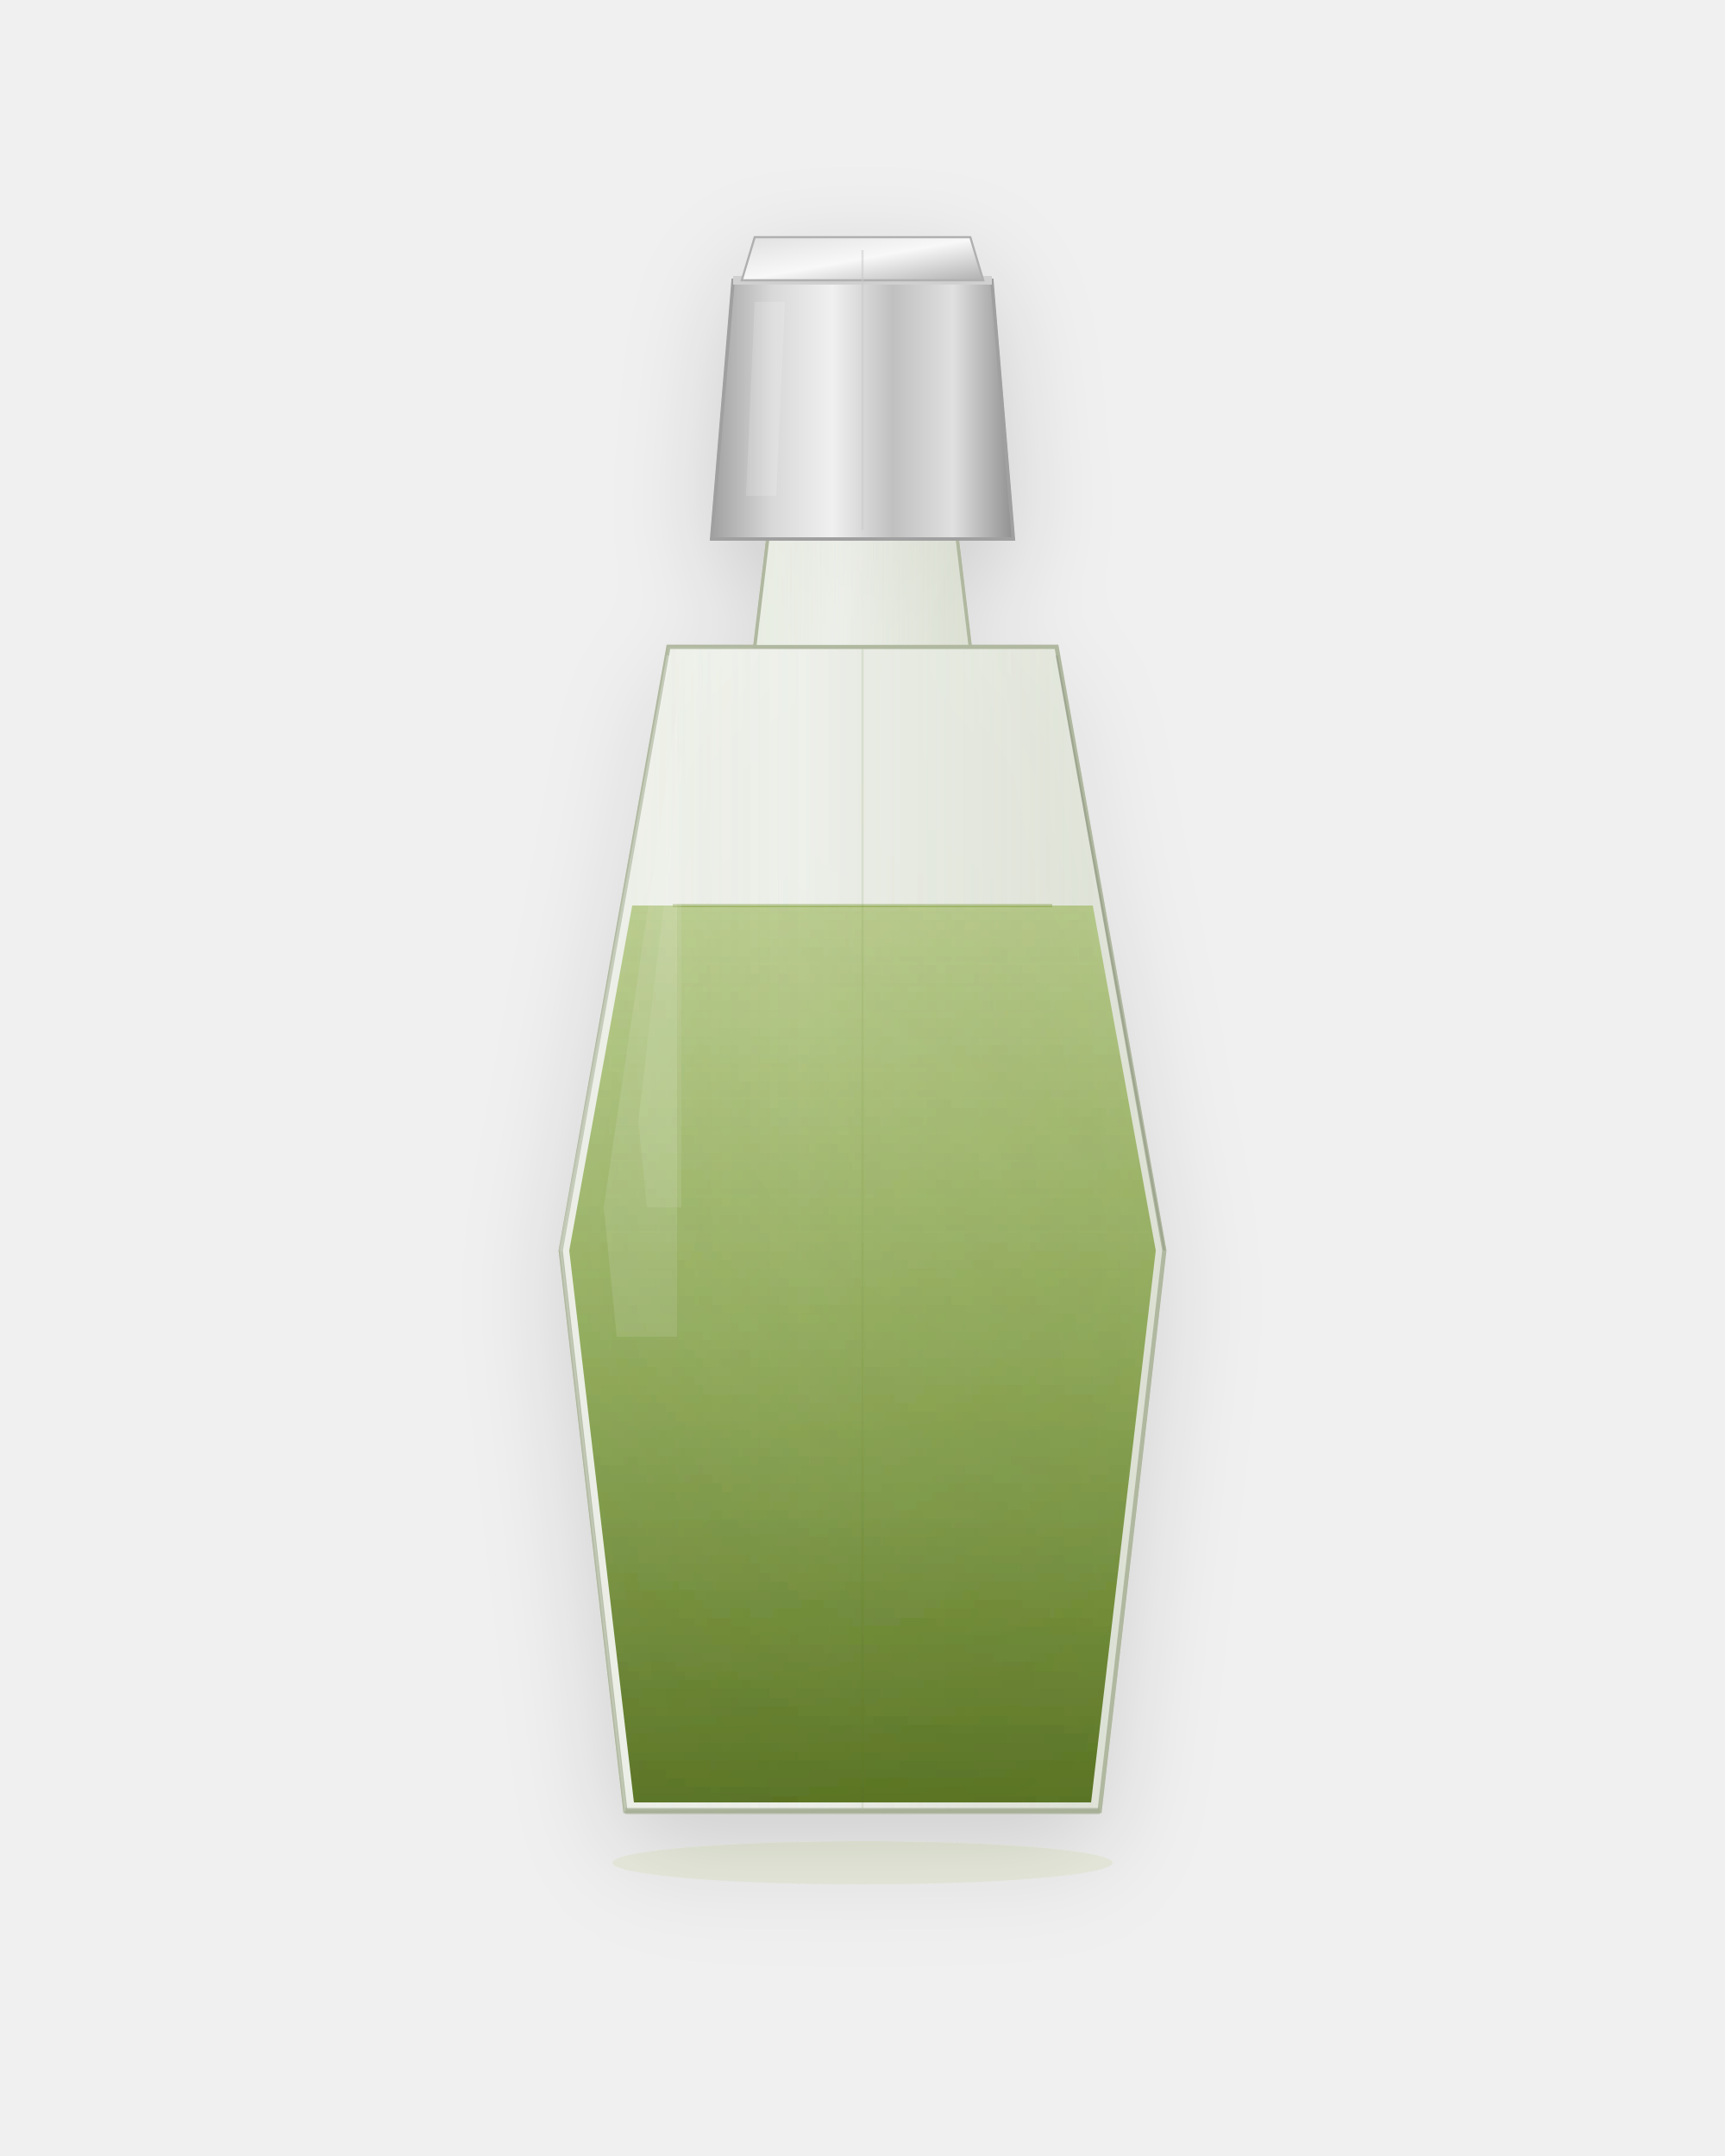
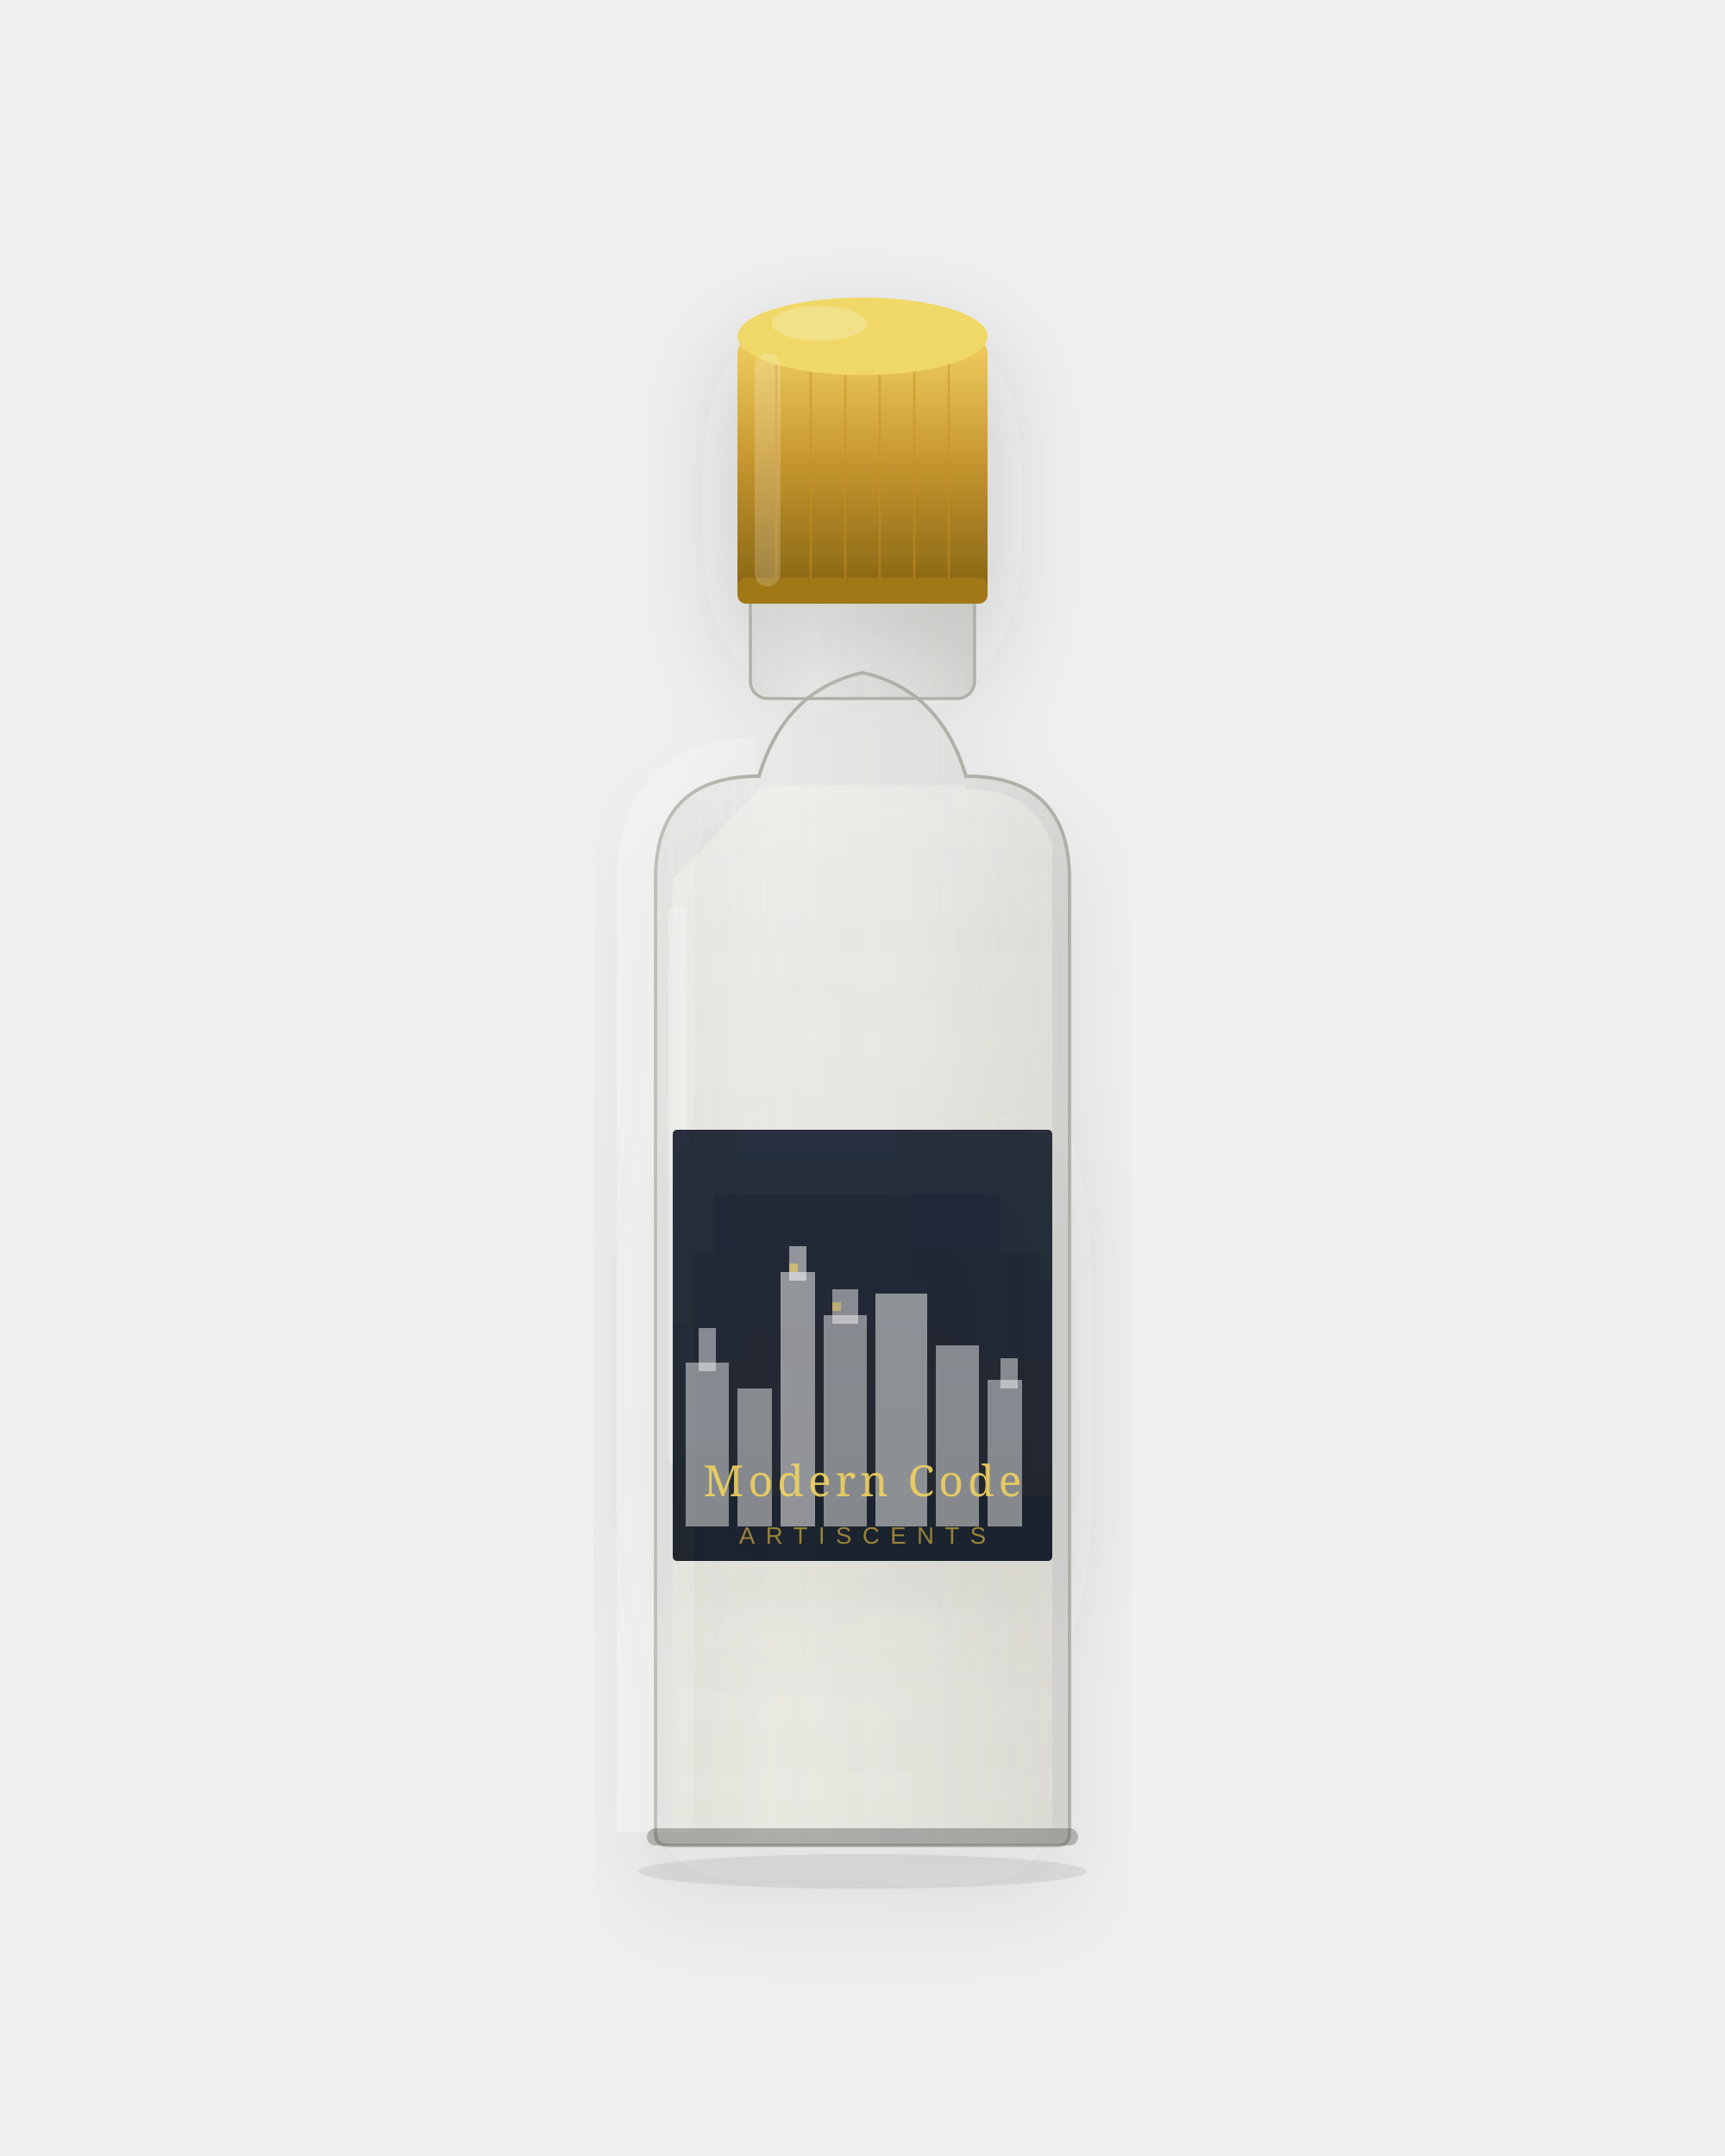
<svg xmlns="http://www.w3.org/2000/svg" viewBox="0 0 400 500" width="400" height="500">
  <defs>
    <linearGradient id="mc-glass" x1="0" y1="0" x2="1" y2="0">
-       <stop offset="0%" stop-color="#e8eee0" stop-opacity="0.7" />
-       <stop offset="40%" stop-color="#f0f4ea" stop-opacity="0.6" />
-       <stop offset="100%" stop-color="#d0d8c0" stop-opacity="0.5" />
+       <stop offset="0%" stop-color="#a8a8a0" stop-opacity="0.20" />
+       <stop offset="30%" stop-color="#d0d0c8" stop-opacity="0.11" />
+       <stop offset="68%" stop-color="#a8a8a0" stop-opacity="0.15" />
+       <stop offset="100%" stop-color="#888880" stop-opacity="0.24" />
    </linearGradient>
    <linearGradient id="mc-liquid" x1="0" y1="0" x2="0" y2="1">
-       <stop offset="0%" stop-color="#8aaa3a" stop-opacity="0.5" />
-       <stop offset="50%" stop-color="#6B8E23" stop-opacity="0.7" />
-       <stop offset="100%" stop-color="#4a6610" stop-opacity="0.9" />
+       <stop offset="0%" stop-color="#f8f8f0" stop-opacity="0.3" />
+       <stop offset="100%" stop-color="#f0edd8" stop-opacity="0.25" />
    </linearGradient>
-     <linearGradient id="mc-chrome" x1="0" y1="0" x2="1" y2="0">
-       <stop offset="0%" stop-color="#a0a0a0" />
-       <stop offset="20%" stop-color="#d8d8d8" />
-       <stop offset="40%" stop-color="#f0f0f0" />
-       <stop offset="60%" stop-color="#c0c0c0" />
-       <stop offset="80%" stop-color="#e0e0e0" />
-       <stop offset="100%" stop-color="#909090" />
+     <linearGradient id="mc-cap" x1="0" y1="0" x2="0" y2="1">
+       <stop offset="0%" stop-color="#f0d060" />
+       <stop offset="45%" stop-color="#c89830" />
+       <stop offset="100%" stop-color="#806010" />
    </linearGradient>
-     <linearGradient id="mc-chrome-top" x1="0" y1="0" x2="1" y2="1">
-       <stop offset="0%" stop-color="#e0e0e0" />
-       <stop offset="50%" stop-color="#f8f8f8" />
-       <stop offset="100%" stop-color="#b0b0b0" />
-     </linearGradient>
-     <linearGradient id="mc-facet" x1="0" y1="0" x2="1" y2="0">
-       <stop offset="0%" stop-color="#ffffff" stop-opacity="0.3" />
+     <linearGradient id="mc-hl" x1="0" y1="0" x2="1" y2="0">
+       <stop offset="0%" stop-color="#ffffff" stop-opacity="0.45" />
      <stop offset="100%" stop-color="#ffffff" stop-opacity="0" />
    </linearGradient>
-     <filter id="mc-shadow" x="-20%" y="-10%" width="140%" height="130%">
-       <feDropShadow dx="0" dy="8" stdDeviation="12" flood-color="#000000" flood-opacity="0.15" />
+     <linearGradient id="mc-label" x1="0" y1="0" x2="0" y2="1">
+       <stop offset="0%" stop-color="#101828" />
+       <stop offset="100%" stop-color="#060e18" />
+     </linearGradient>
+     <filter id="mc-sh">
+       <feDropShadow dx="0" dy="10" stdDeviation="12" flood-color="#303030" flood-opacity="0.22" />
    </filter>
  </defs>
-   <g filter="url(#mc-shadow)">
-     <path d="M155,150 L130,290 L145,420 L255,420 L270,290 L245,150 Z" fill="url(#mc-glass)" stroke="#b0b8a0" stroke-width="1" />
-     <path d="M200,150 L200,420" stroke="#c0c8b0" stroke-width="0.5" opacity="0.4" />
-     <path d="M155,150 L130,290 L145,420 L200,420 L200,150 Z" fill="url(#mc-facet)" opacity="0.4" />
-     <clipPath id="mc-clip">
-       <path d="M157,153 L132,290 L147,418 L253,418 L268,290 L243,153 Z" />
+   <g filter="url(#mc-sh)">
+     <path d="M176,180 Q152,180 152,204 L152,425 Q152,428 155,428 L245,428 Q248,428 248,425 L248,204 Q248,180 224,180 Q218,160 200,156 Q182,160 176,180 Z" fill="url(#mc-glass)" stroke="#b0b0a8" stroke-width="0.8" />
+     <clipPath id="mc-cl">
+       <path d="M155,205 L155,424 L245,424 L245,205 Q245,183 224,183 Q218,163 200,159 Q182,163 176,183 Z" />
    </clipPath>
-     <rect x="130" y="210" width="140" height="210" fill="url(#mc-liquid)" clip-path="url(#mc-clip)" />
-     <line x1="155" y1="152" x2="130" y2="290" stroke="#ffffff" stroke-width="0.8" opacity="0.2" />
-     <line x1="130" y1="290" x2="145" y2="420" stroke="#ffffff" stroke-width="0.5" opacity="0.15" />
-     <line x1="245" y1="152" x2="270" y2="290" stroke="#000000" stroke-width="0.5" opacity="0.1" />
-     <path d="M156,210 L244,210" stroke="#6B8E23" stroke-width="0.8" opacity="0.3" />
-     <path d="M157,165 L140,280 L143,310 L157,310 Z" fill="#ffffff" opacity="0.1" />
-     <path d="M158,175 L148,260 L150,280 L158,280 Z" fill="#ffffff" opacity="0.08" />
-     <path d="M178,125 L175,150 L225,150 L222,125 Z" fill="url(#mc-glass)" stroke="#b0b8a0" stroke-width="0.8" />
-     <path d="M170,65 L165,125 L235,125 L230,65 Z" fill="url(#mc-chrome)" stroke="#a0a0a0" stroke-width="0.8" />
-     <path d="M170,65 L230,65" stroke="#d0d0d0" stroke-width="2" />
-     <path d="M172,65 L175,55 L225,55 L228,65 Z" fill="url(#mc-chrome-top)" stroke="#b0b0b0" stroke-width="0.5" />
-     <line x1="200" y1="58" x2="200" y2="123" stroke="#c8c8c8" stroke-width="0.5" opacity="0.5" />
-     <path d="M175,70 L173,115 L180,115 L182,70 Z" fill="#ffffff" opacity="0.15" />
-     <line x1="145" y1="420" x2="255" y2="420" stroke="#a0a890" stroke-width="1.5" opacity="0.5" />
-     <ellipse cx="200" cy="432" rx="58" ry="5" fill="#6B8E23" opacity="0.08" />
+     <rect x="156" y="182" width="88" height="244" fill="url(#mc-liquid)" clip-path="url(#mc-cl)" />
+     <path d="M176,180 Q152,180 152,204 L152,425" fill="none" stroke="url(#mc-hl)" stroke-width="18" opacity="0.42" />
+     <rect x="155" y="210" width="4" height="130" rx="2" fill="#ffffff" opacity="0.22" />
+     <rect x="156" y="262" width="88" height="100" rx="1" fill="url(#mc-label)" opacity="0.88" />
+     <rect x="159" y="316" width="10" height="38" fill="#ffffff" opacity="0.45" />
+     <rect x="162" y="308" width="4" height="10" fill="#ffffff" opacity="0.45" />
+     <rect x="171" y="322" width="8" height="32" fill="#ffffff" opacity="0.45" />
+     <rect x="181" y="295" width="8" height="59" fill="#ffffff" opacity="0.50" />
+     <rect x="183" y="289" width="4" height="8" fill="#ffffff" opacity="0.50" />
+     <rect x="191" y="305" width="10" height="49" fill="#ffffff" opacity="0.45" />
+     <rect x="193" y="299" width="6" height="8" fill="#ffffff" opacity="0.45" />
+     <rect x="203" y="300" width="12" height="54" fill="#ffffff" opacity="0.48" />
+     <rect x="217" y="312" width="10" height="42" fill="#ffffff" opacity="0.45" />
+     <rect x="229" y="320" width="8" height="34" fill="#ffffff" opacity="0.45" />
+     <rect x="232" y="315" width="4" height="7" fill="#ffffff" opacity="0.45" />
+     <rect x="183" y="293" width="2" height="2" fill="#f0d060" opacity="0.6" />
+     <rect x="193" y="302" width="2" height="2" fill="#f0d060" opacity="0.5" />
+     <text x="200" y="347" font-family="Georgia,serif" font-size="10" fill="#f0d060" text-anchor="middle" letter-spacing="1" opacity="0.90">Modern Code</text>
+     <text x="200" y="358" font-family="Arial,sans-serif" font-size="5.5" fill="#c0a040" text-anchor="middle" letter-spacing="2.5" opacity="0.75">ARTISCENTS</text>
+     <rect x="150" y="424" width="100" height="4" rx="2" fill="#484840" opacity="0.35" />
+     <rect x="174" y="136" width="52" height="26" rx="4" fill="url(#mc-glass)" stroke="#b0b0a8" stroke-width="0.7" />
+     <rect x="171" y="78" width="58" height="62" rx="4" fill="url(#mc-cap)" />
+     <line x1="180" y1="80" x2="180" y2="138" stroke="#c89020" stroke-width="0.5" opacity="0.5" />
+     <line x1="188" y1="80" x2="188" y2="138" stroke="#c89020" stroke-width="0.5" opacity="0.5" />
+     <line x1="196" y1="80" x2="196" y2="138" stroke="#c89020" stroke-width="0.5" opacity="0.5" />
+     <line x1="204" y1="80" x2="204" y2="138" stroke="#c89020" stroke-width="0.5" opacity="0.5" />
+     <line x1="212" y1="80" x2="212" y2="138" stroke="#c89020" stroke-width="0.5" opacity="0.5" />
+     <line x1="220" y1="80" x2="220" y2="138" stroke="#c89020" stroke-width="0.5" opacity="0.5" />
+     <ellipse cx="200" cy="78" rx="29" ry="9" fill="#f0d868" />
+     <ellipse cx="190" cy="75" rx="11" ry="4" fill="#ffffff" opacity="0.22" />
+     <rect x="171" y="134" width="58" height="6" rx="2" fill="#a07818" />
+     <rect x="175" y="82" width="6" height="54" rx="3" fill="#ffffff" opacity="0.18" />
+     <ellipse cx="200" cy="434" rx="52" ry="4" fill="#303030" opacity="0.1" />
  </g>
</svg>
